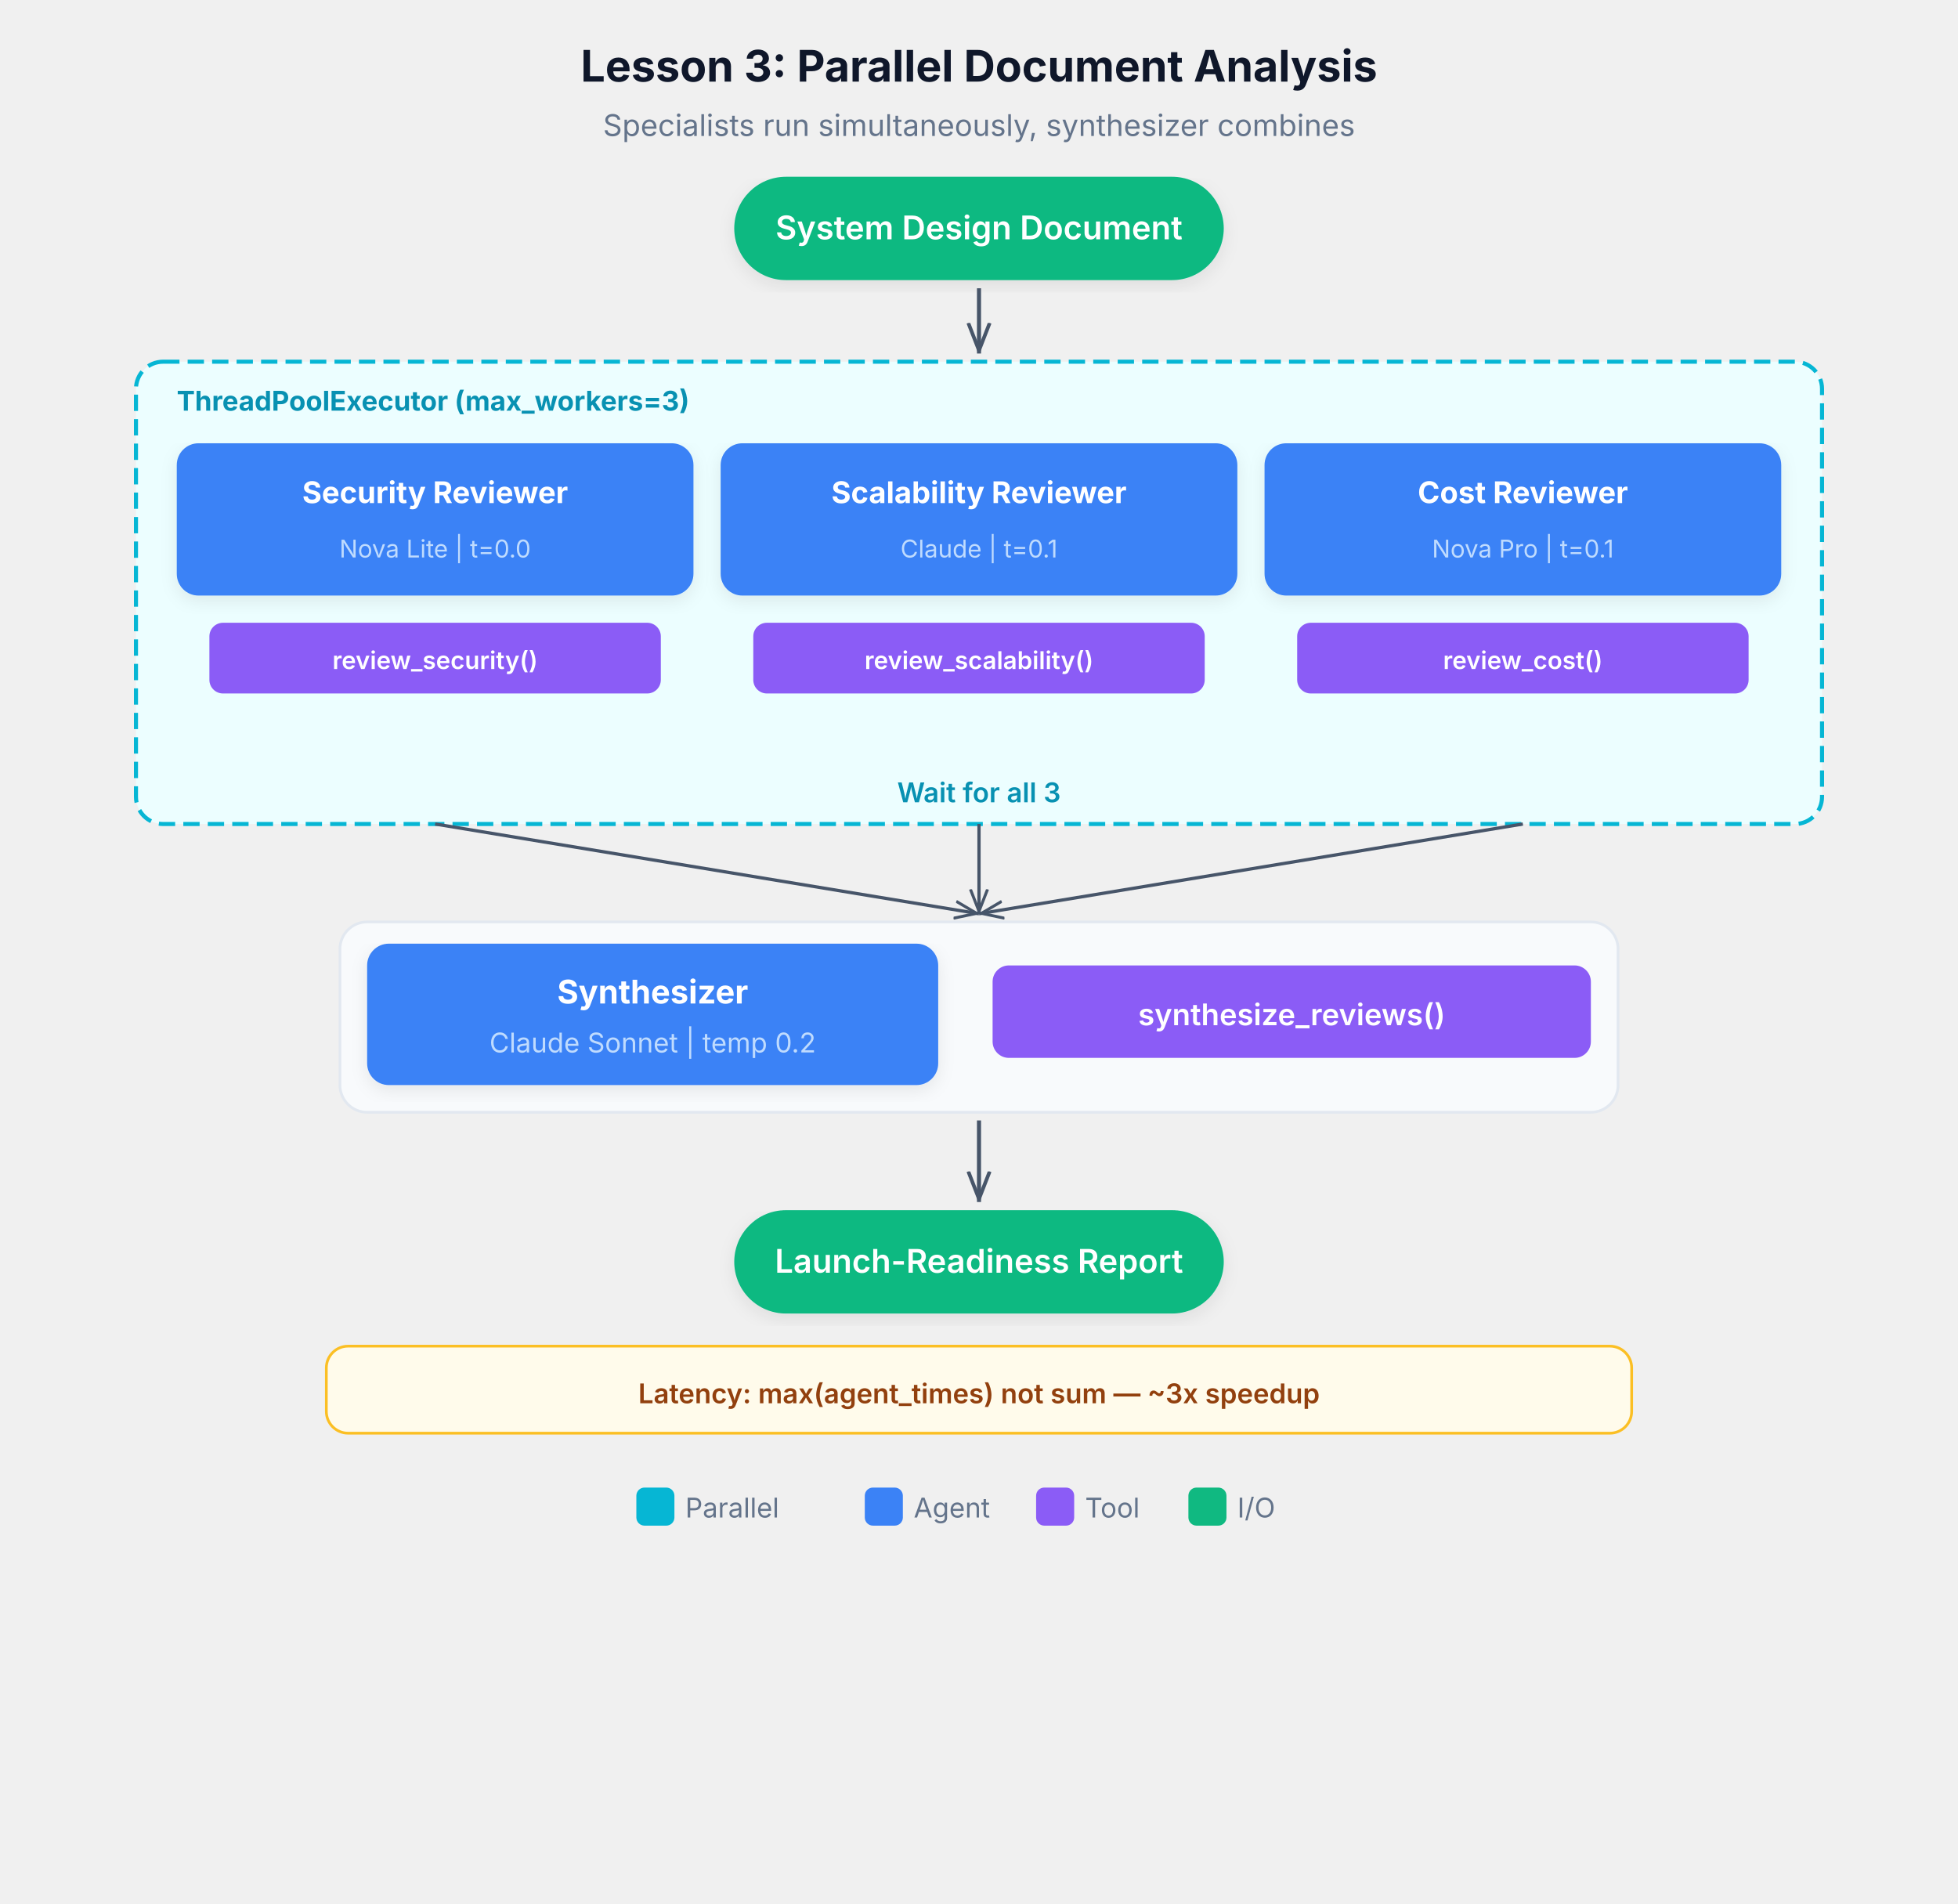
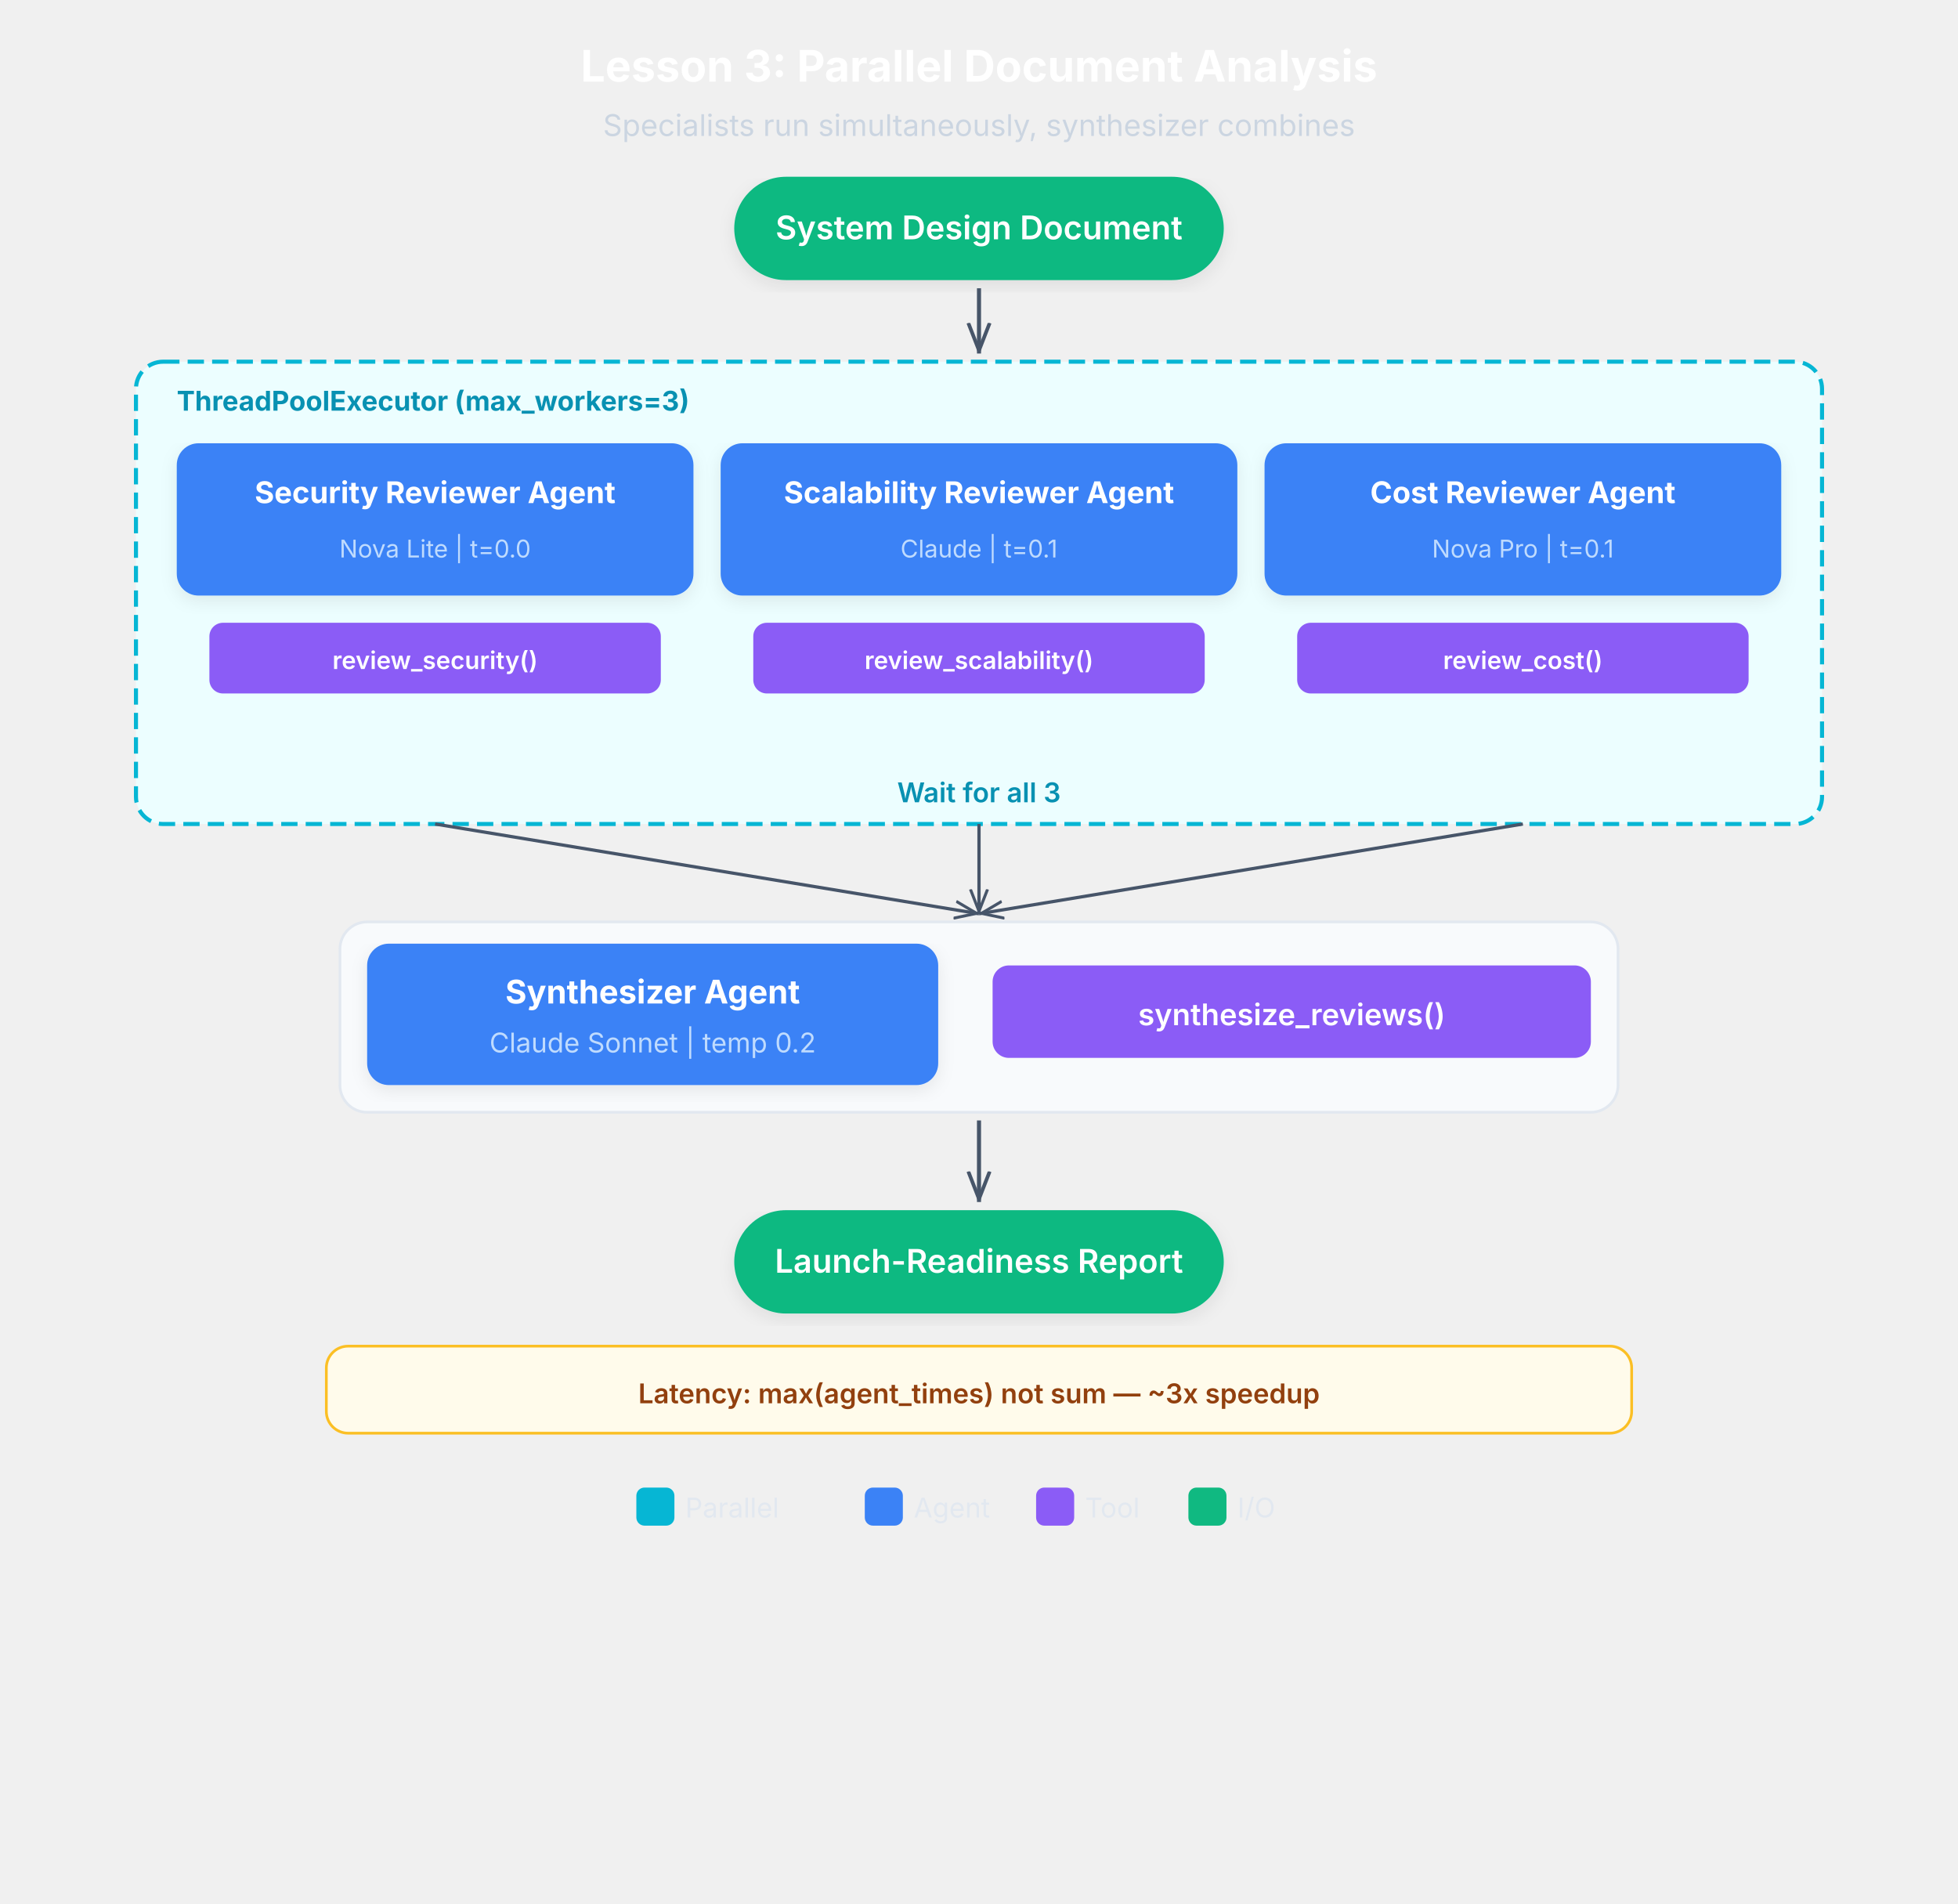
<svg xmlns="http://www.w3.org/2000/svg" viewBox="0 0 720 700" font-family="system-ui, -apple-system, &quot;Segoe UI&quot;, sans-serif">
  <defs>
    <filter id="sh" x="-4%" y="-4%" width="108%" height="116%">
      <feDropShadow dx="0" dy="2" stdDeviation="3" flood-opacity="0.08" />
    </filter>
    <marker id="a" viewBox="0 0 10 8" refX="10" refY="4" markerWidth="8" markerHeight="6" orient="auto">
      <path d="M0,0.5 L9,4 L0,7.5" fill="none" stroke="#475569" stroke-width="1.2" stroke-linejoin="round" />
    </marker>
    <marker id="ah" viewBox="0 0 10 8" refX="10" refY="4" markerWidth="8" markerHeight="6" orient="auto">
      <path d="M0,0.5 L9,4 L0,7.5" fill="none" stroke="#475569" stroke-width="1.2" stroke-linejoin="round" />
    </marker>
  </defs>
-   <text x="360" y="30" text-anchor="middle" font-size="16" font-weight="700" fill="#0f172a">Lesson 3: Parallel Document Analysis</text>
-   <text x="360" y="50" text-anchor="middle" font-size="11" fill="#64748b">Specialists run simultaneously, synthesizer combines</text>
+   <text x="360" y="30" text-anchor="middle" font-size="16" font-weight="700" fill="#ffffff">Lesson 3: Parallel Document Analysis</text>
+   <text x="360" y="50" text-anchor="middle" font-size="11" fill="#cbd5e1">Specialists run simultaneously, synthesizer combines</text>
  <rect x="270" y="65" width="180" height="38" rx="19" fill="#10b981" filter="url(#sh)" />
  <text x="360" y="88" text-anchor="middle" font-size="12" font-weight="600" fill="white">System Design Document</text>
  <rect x="50" y="133" width="620" height="170" rx="10" fill="#ecfeff" stroke="#06b6d4" stroke-width="1.5" stroke-dasharray="6,3" />
  <text x="65" y="151" font-size="10" font-weight="700" fill="#0891b2">ThreadPoolExecutor (max_workers=3)</text>
  <rect x="65" y="163" width="190" height="56" rx="8" fill="#3b82f6" filter="url(#sh)" />
-   <text x="160" y="185" text-anchor="middle" font-size="11" font-weight="700" fill="white">Security Reviewer</text>
+   <text x="160" y="185" text-anchor="middle" font-size="11" font-weight="700" fill="white">Security Reviewer Agent</text>
  <text x="160" y="205" text-anchor="middle" font-size="9" fill="#bfdbfe">Nova Lite | t=0.0</text>
  <rect x="77" y="229" width="166" height="26" rx="5" fill="#8b5cf6" />
  <text x="160" y="246" text-anchor="middle" font-size="9" font-weight="600" fill="white">review_security()</text>
  <rect x="265" y="163" width="190" height="56" rx="8" fill="#3b82f6" filter="url(#sh)" />
-   <text x="360" y="185" text-anchor="middle" font-size="11" font-weight="700" fill="white">Scalability Reviewer</text>
+   <text x="360" y="185" text-anchor="middle" font-size="11" font-weight="700" fill="white">Scalability Reviewer Agent</text>
  <text x="360" y="205" text-anchor="middle" font-size="9" fill="#bfdbfe">Claude | t=0.1</text>
  <rect x="277" y="229" width="166" height="26" rx="5" fill="#8b5cf6" />
  <text x="360" y="246" text-anchor="middle" font-size="9" font-weight="600" fill="white">review_scalability()</text>
  <rect x="465" y="163" width="190" height="56" rx="8" fill="#3b82f6" filter="url(#sh)" />
-   <text x="560" y="185" text-anchor="middle" font-size="11" font-weight="700" fill="white">Cost Reviewer</text>
+   <text x="560" y="185" text-anchor="middle" font-size="11" font-weight="700" fill="white">Cost Reviewer Agent</text>
  <text x="560" y="205" text-anchor="middle" font-size="9" fill="#bfdbfe">Nova Pro | t=0.1</text>
  <rect x="477" y="229" width="166" height="26" rx="5" fill="#8b5cf6" />
  <text x="560" y="246" text-anchor="middle" font-size="9" font-weight="600" fill="white">review_cost()</text>
  <text x="360" y="295" text-anchor="middle" font-size="10" font-weight="600" fill="#0891b2">Wait for all 3</text>
  <rect x="125" y="339" width="470" height="70" rx="10" fill="#f8fafc" stroke="#e2e8f0" stroke-width="1" />
  <rect x="135" y="347" width="210" height="52" rx="8" fill="#3b82f6" filter="url(#sh)" />
-   <text x="240" y="369" text-anchor="middle" font-size="12" font-weight="700" fill="white">Synthesizer</text>
+   <text x="240" y="369" text-anchor="middle" font-size="12" font-weight="700" fill="white">Synthesizer Agent</text>
  <text x="240" y="387" text-anchor="middle" font-size="10" fill="#bfdbfe">Claude Sonnet | temp 0.2</text>
  <rect x="365" y="355" width="220" height="34" rx="6" fill="#8b5cf6" />
  <text x="475" y="377" text-anchor="middle" font-size="11" font-weight="600" fill="white">synthesize_reviews()</text>
  <rect x="270" y="445" width="180" height="38" rx="19" fill="#10b981" filter="url(#sh)" />
  <text x="360" y="468" text-anchor="middle" font-size="12" font-weight="600" fill="white">Launch-Readiness Report</text>
  <rect x="120" y="495" width="480" height="32" rx="8" fill="#fffbeb" stroke="#fbbf24" stroke-width="1" />
  <text x="360" y="516" text-anchor="middle" font-size="10" font-weight="600" fill="#92400e">Latency: max(agent_times) not sum — ~3x speedup</text>
  <rect x="234" y="547" width="14" height="14" rx="3" fill="#06b6d4" />
-   <text x="252" y="558" font-size="10" fill="#64748b">Parallel</text>
+   <text x="252" y="558" font-size="10" fill="#e2e8f0">Parallel</text>
  <rect x="318" y="547" width="14" height="14" rx="3" fill="#3b82f6" />
-   <text x="336" y="558" font-size="10" fill="#64748b">Agent</text>
+   <text x="336" y="558" font-size="10" fill="#e2e8f0">Agent</text>
  <rect x="381" y="547" width="14" height="14" rx="3" fill="#8b5cf6" />
-   <text x="399" y="558" font-size="10" fill="#64748b">Tool</text>
+   <text x="399" y="558" font-size="10" fill="#e2e8f0">Tool</text>
  <rect x="437" y="547" width="14" height="14" rx="3" fill="#10b981" />
-   <text x="455" y="558" font-size="10" fill="#64748b">I/O</text>
+   <text x="455" y="558" font-size="10" fill="#e2e8f0">I/O</text>
  <g id="arrows">
    <line x1="360" y1="106" x2="360" y2="130" stroke="#475569" stroke-width="1.5" marker-end="url(#a)" />
    <line x1="160" y1="303" x2="360" y2="336" stroke="#475569" stroke-width="1.2" marker-end="url(#a)" />
    <line x1="360" y1="303" x2="360" y2="336" stroke="#475569" stroke-width="1.2" marker-end="url(#a)" />
    <line x1="560" y1="303" x2="360" y2="336" stroke="#475569" stroke-width="1.2" marker-end="url(#a)" />
    <line x1="360" y1="412" x2="360" y2="442" stroke="#475569" stroke-width="1.5" marker-end="url(#a)" />
  </g>
</svg>
